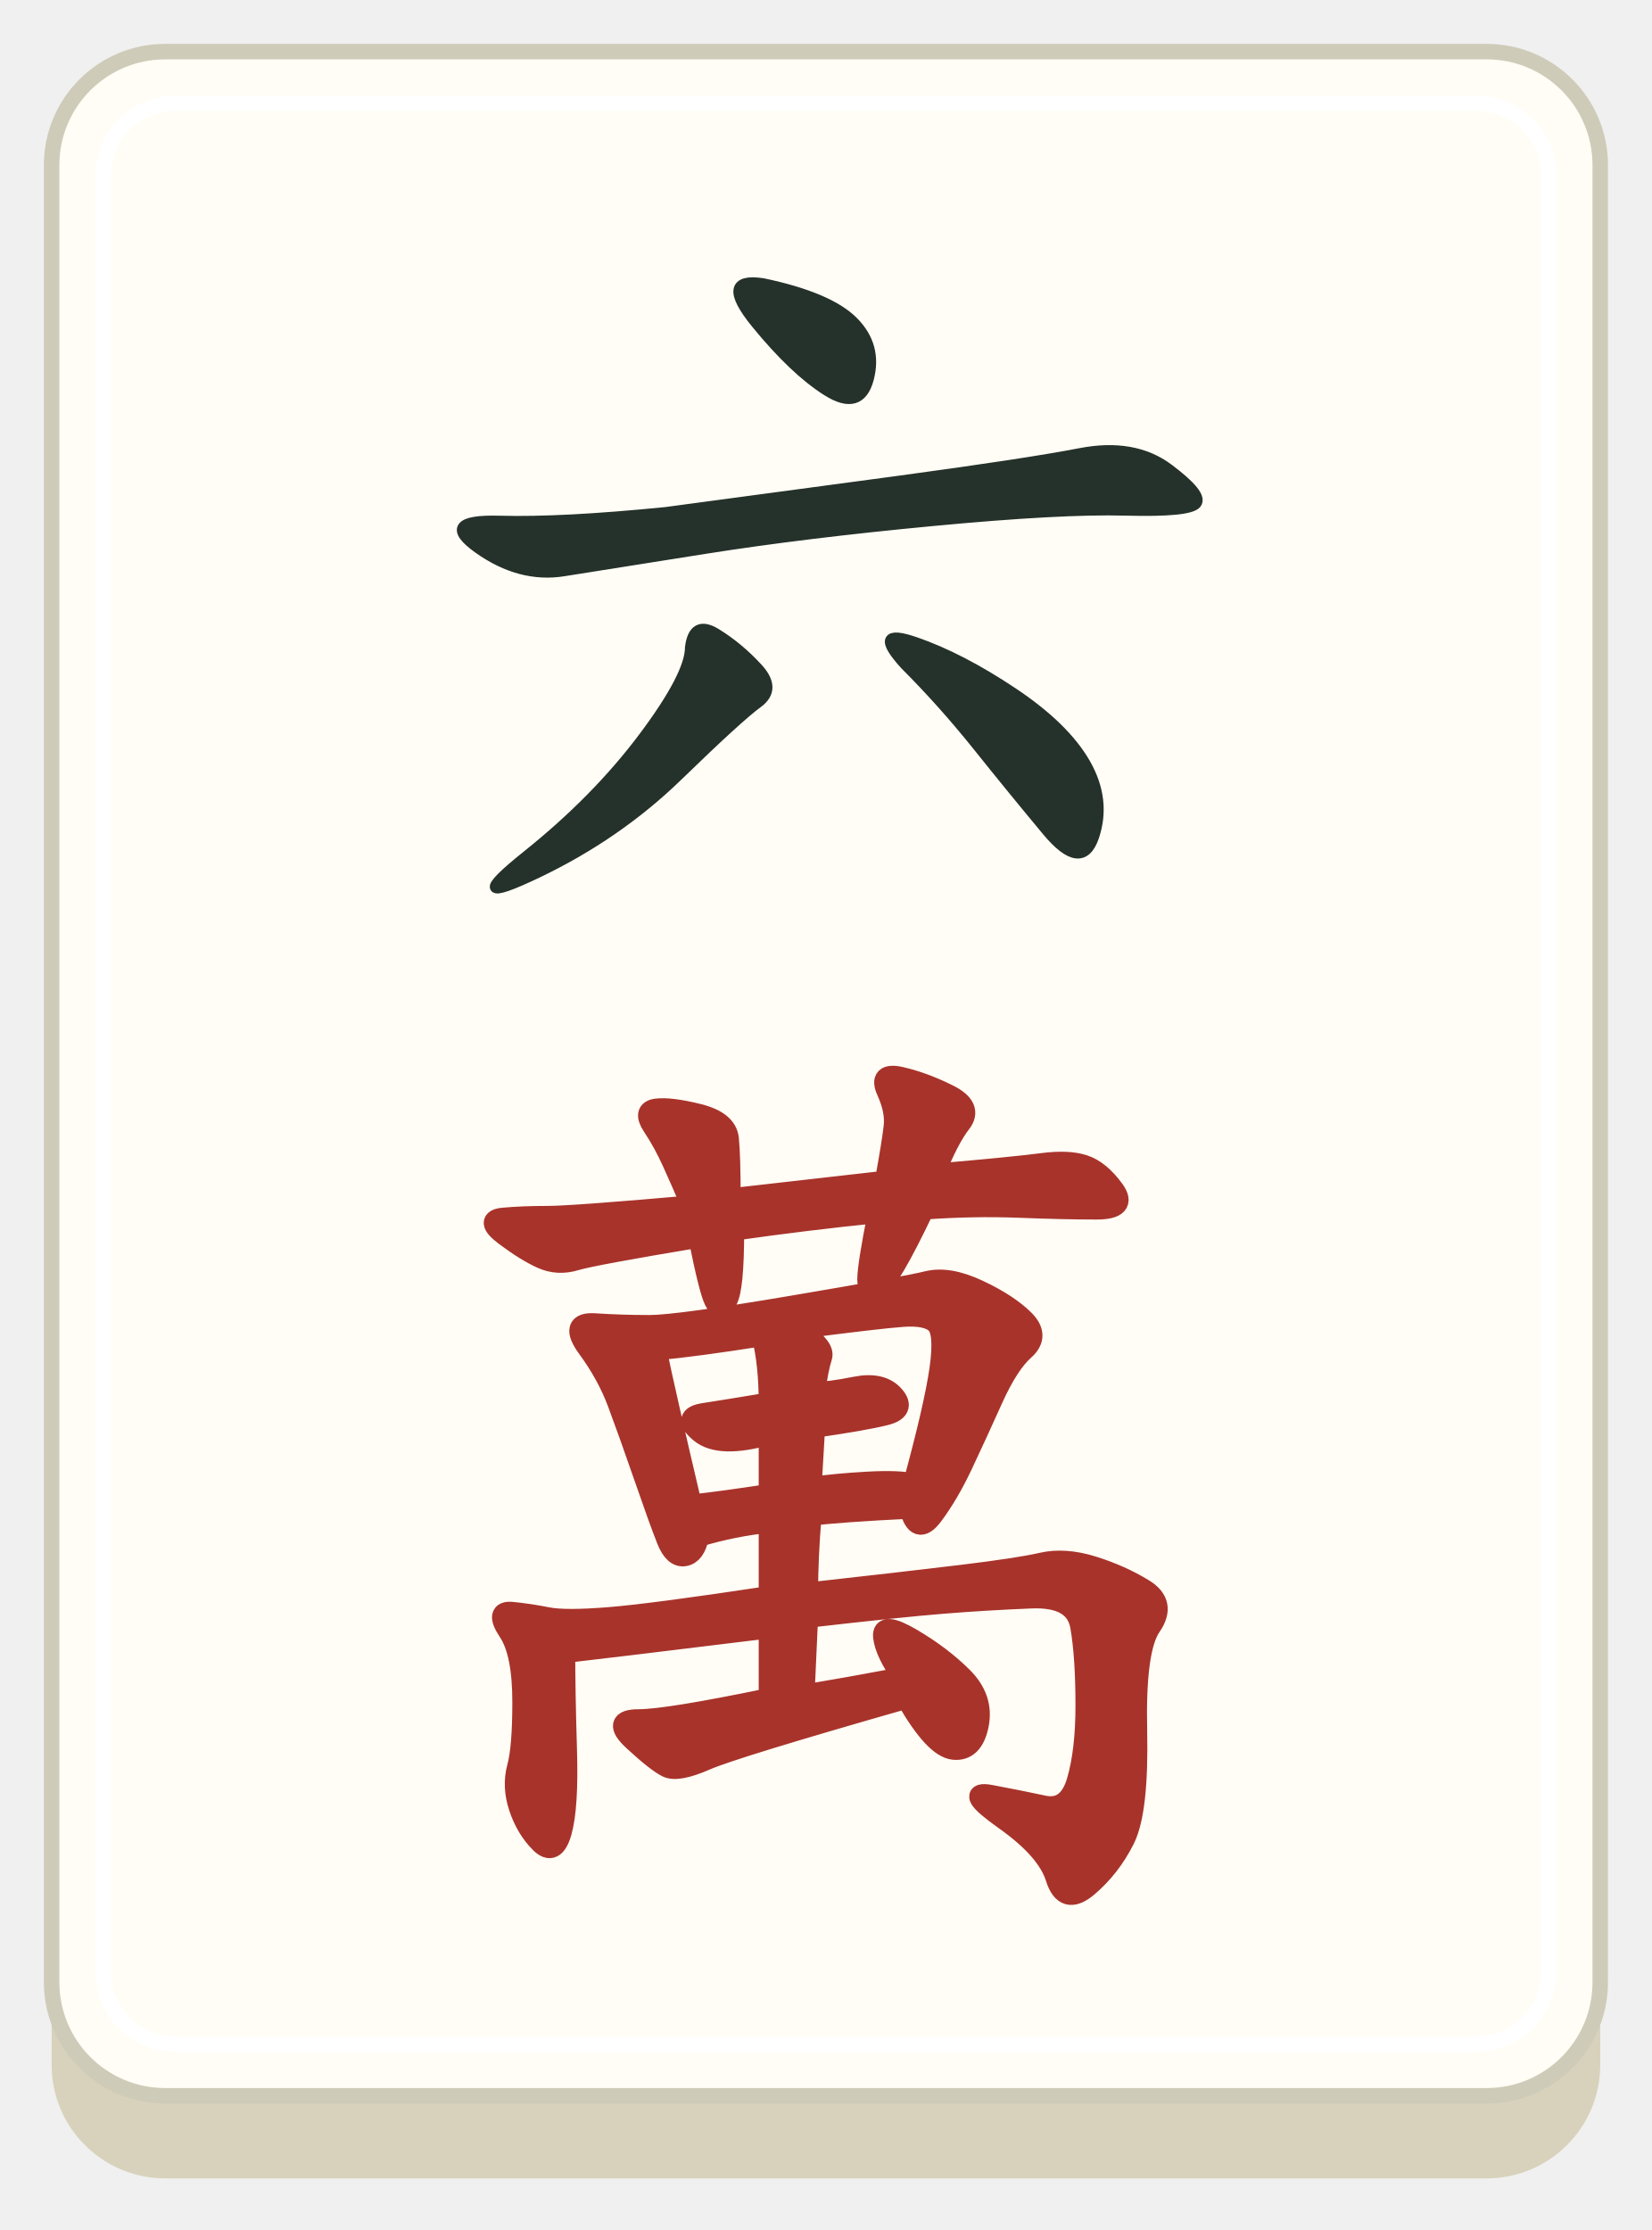
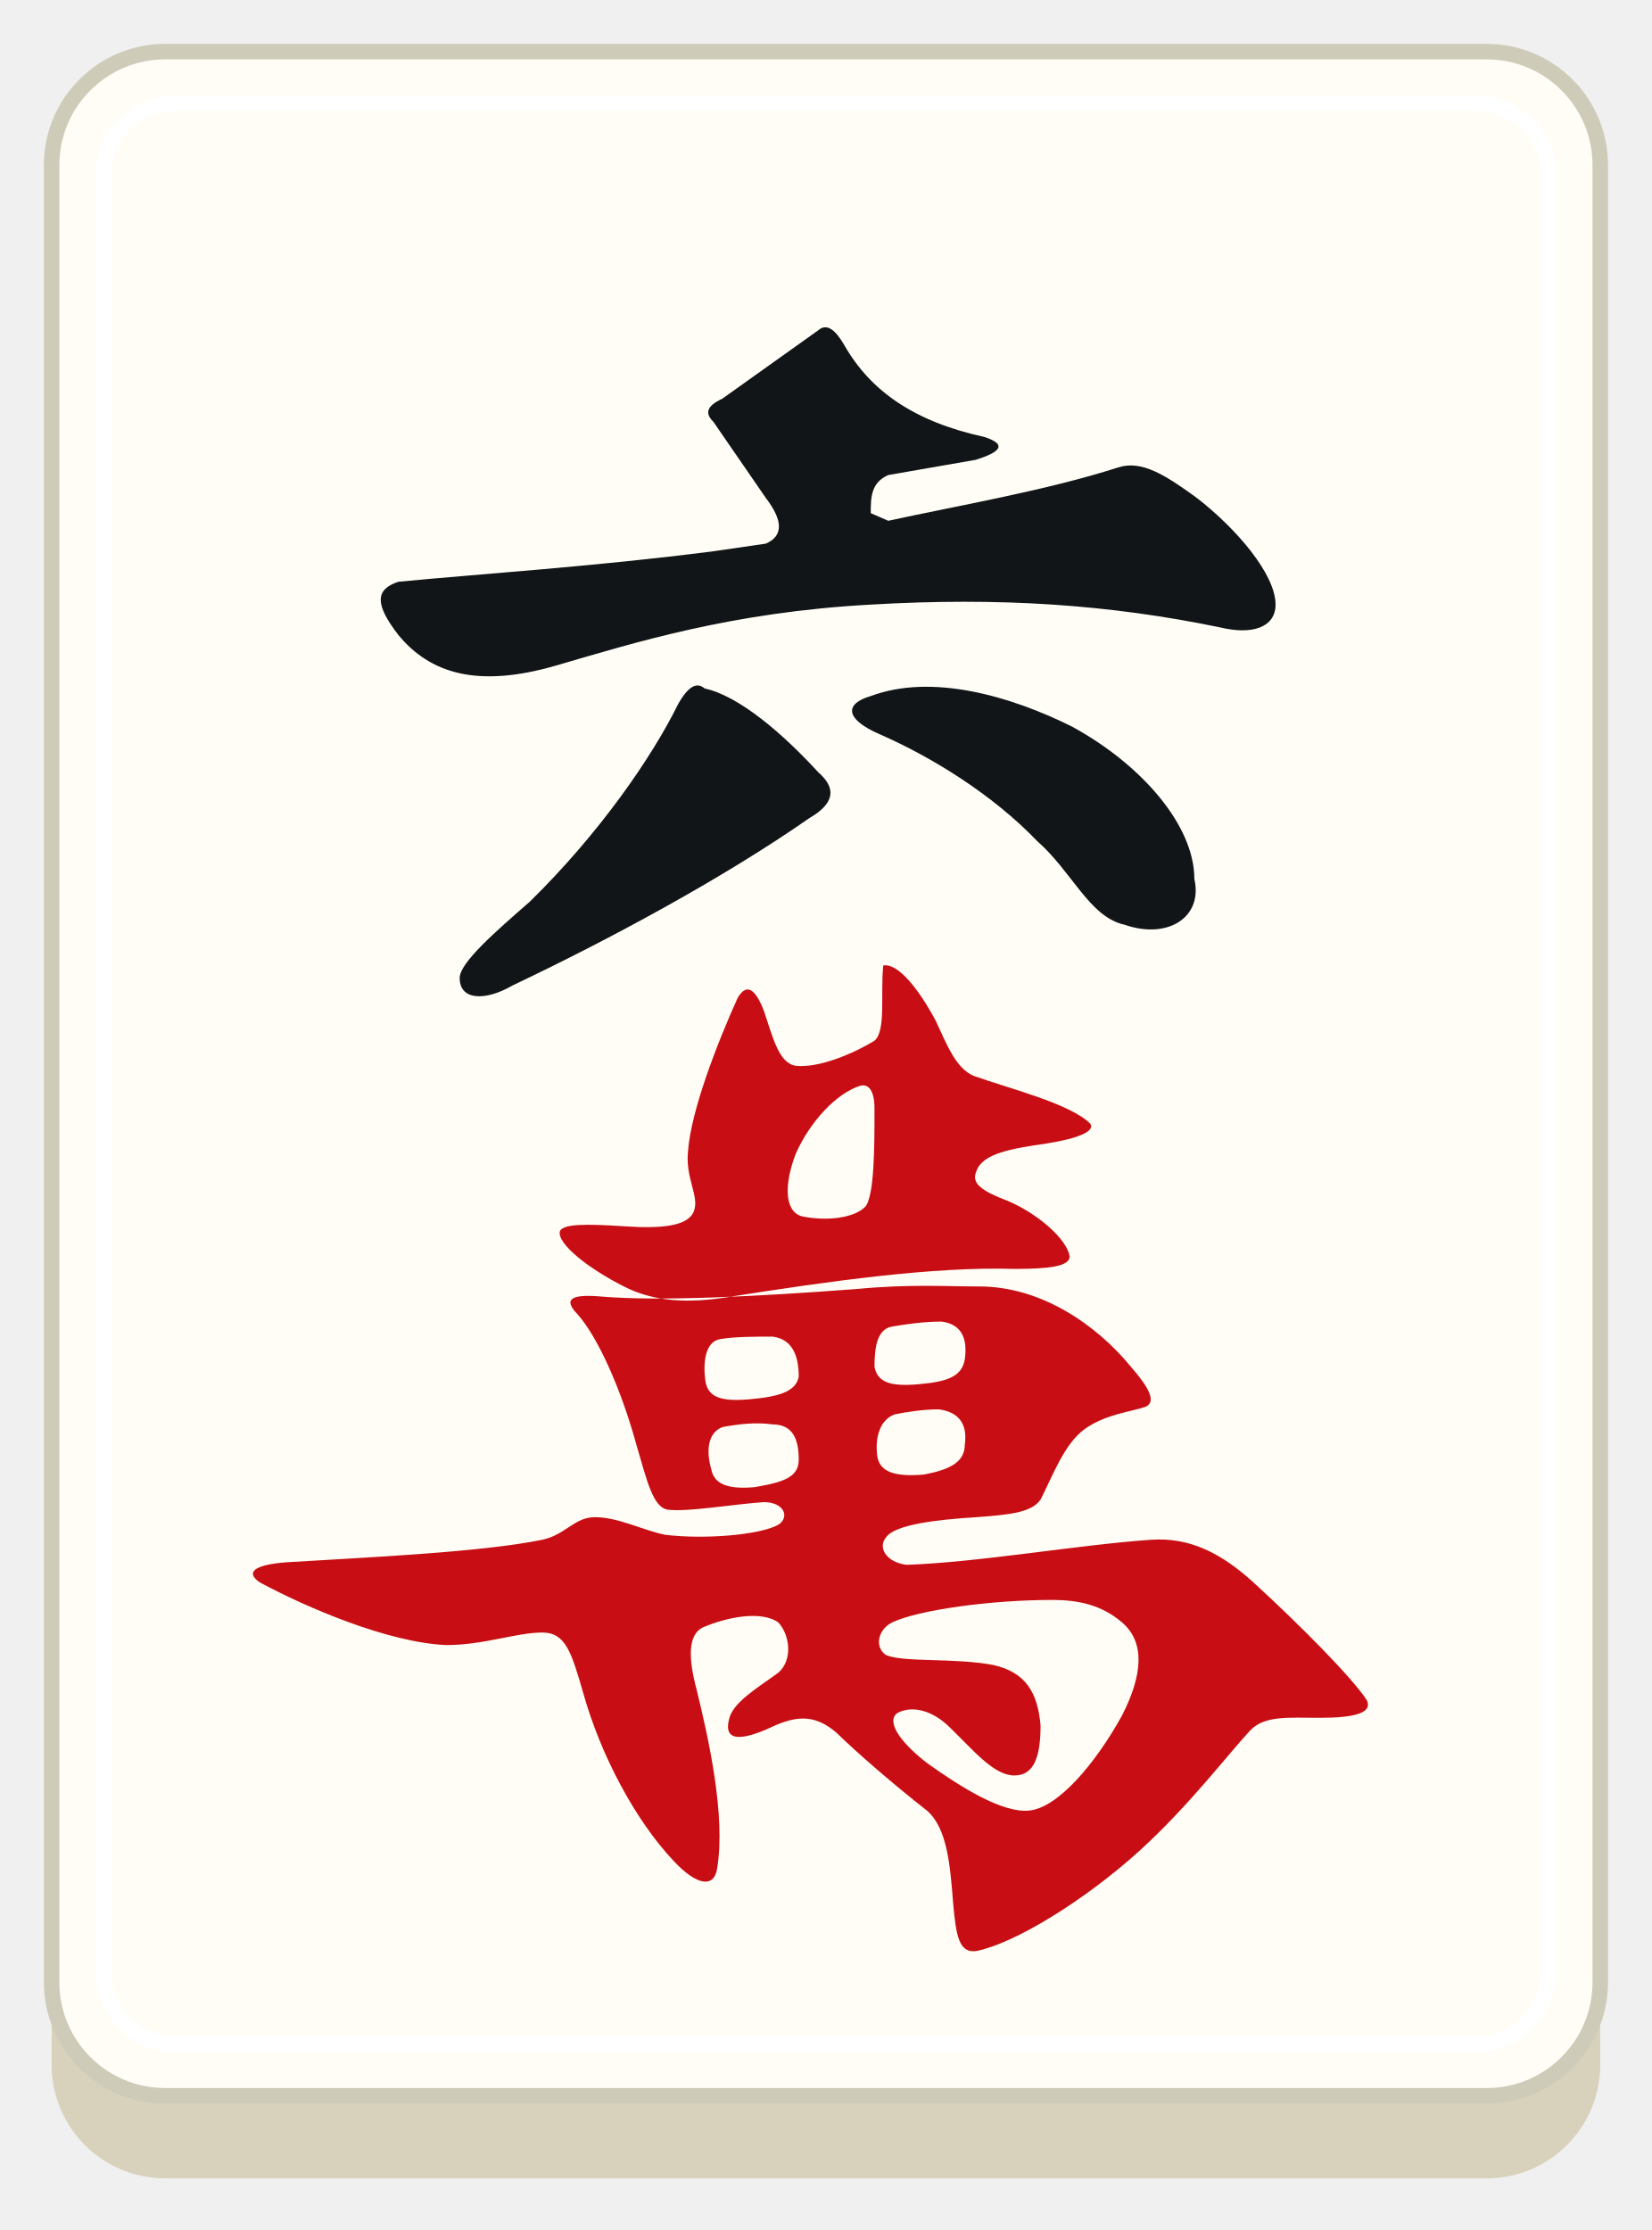
<svg xmlns="http://www.w3.org/2000/svg" viewBox="0 0 160 216" width="160" height="216" data-suit="wan" data-rank="6" role="img" aria-label="六万">
  <rect x="5" y="13" width="150" height="198" rx="11" fill="#d8d2bc" />
  <rect x="5" y="5" width="150" height="198" rx="11" fill="#fffdf5" stroke="#cecbb9" stroke-width="1.5" />
  <rect x="10" y="10" width="140" height="188" rx="7" fill="none" stroke="#ffffff" stroke-width="1.5" />
-   <path data-character="六" d="M32.422,42.578C40.234,41.536 48.958,40.365 58.594,39.063C68.229,37.76 75.065,36.719 79.102,35.938C83.138,35.156 86.458,35.742 89.063,37.695C91.667,39.648 92.708,40.951 92.188,41.602C91.667,42.253 88.997,42.513 84.18,42.383C79.362,42.253 72.135,42.643 62.5,43.555C52.865,44.466 44.336,45.508 36.914,46.68C29.492,47.852 24.154,48.698 20.898,49.219C17.643,49.74 14.453,48.893 11.328,46.68C8.203,44.466 8.984,43.424 13.672,43.555C18.359,43.685 24.609,43.359 32.422,42.578ZM35.156,57.813C35.417,55.729 36.393,55.208 38.086,56.25C39.779,57.292 41.341,58.594 42.773,60.156C44.206,61.719 44.206,63.021 42.773,64.063C41.341,65.104 38.346,67.839 33.789,72.266C29.232,76.693 23.958,80.339 17.969,83.203C11.979,86.068 11.589,85.417 16.797,81.25C22.005,77.083 26.367,72.656 29.883,67.969C33.398,63.281 35.156,59.896 35.156,57.813ZM59.375,59.766C56.771,56.901 57.161,56.055 60.547,57.227C63.932,58.398 67.578,60.286 71.484,62.891C75.391,65.495 78.125,68.164 79.688,70.898C81.25,73.633 81.576,76.367 80.664,79.102C79.753,81.836 77.995,81.641 75.391,78.516C72.786,75.391 70.182,72.201 67.578,68.945C64.974,65.69 62.24,62.63 59.375,59.766ZM43.359,16.797C48.307,17.839 51.693,19.271 53.516,21.094C55.339,22.917 55.924,25.065 55.273,27.539C54.622,30.013 53.06,30.469 50.586,28.906C48.112,27.344 45.443,24.805 42.578,21.289C39.714,17.773 39.974,16.276 43.359,16.797Z" transform="translate(36.6231 13.0075) scale(0.8597)" fill="#25312b" stroke="#25312b" stroke-width="1.163" stroke-linejoin="round" />
-   <path data-character="萬" d="M59.375,52.344C54.167,52.604 50.521,52.865 48.438,53.125C48.177,56.25 48.047,59.115 48.047,61.719C55.078,60.938 60.742,60.286 65.039,59.766C69.336,59.245 72.331,58.789 74.023,58.398C75.716,58.008 77.604,58.138 79.688,58.789C81.771,59.44 83.659,60.286 85.352,61.328C87.044,62.37 87.305,63.737 86.133,65.43C84.961,67.122 84.44,70.964 84.57,76.953C84.701,82.943 84.245,86.979 83.203,89.063C82.161,91.146 80.794,92.904 79.102,94.336C77.409,95.768 76.237,95.443 75.586,93.359C74.935,91.276 73.047,89.128 69.922,86.914C66.797,84.701 66.276,83.789 68.359,84.18C70.443,84.57 72.396,84.961 74.219,85.352C76.042,85.742 77.279,84.831 77.93,82.617C78.581,80.404 78.906,77.604 78.906,74.219C78.906,70.573 78.711,67.643 78.32,65.43C77.93,63.216 76.107,62.174 72.852,62.305C69.596,62.435 66.341,62.63 63.086,62.891C59.831,63.151 54.818,63.672 48.047,64.453L47.656,73.047C50.781,72.526 54.427,71.875 58.594,71.094C57.292,69.271 56.576,67.773 56.445,66.602C56.315,65.43 57.357,65.495 59.57,66.797C61.784,68.099 63.672,69.531 65.234,71.094C66.797,72.656 67.383,74.414 66.992,76.367C66.602,78.32 65.69,79.232 64.258,79.102C62.826,78.971 61.068,77.083 58.984,73.438C46.224,77.083 38.802,79.362 36.719,80.273C34.635,81.185 33.203,81.445 32.422,81.055C31.641,80.664 30.404,79.688 28.711,78.125C27.018,76.563 27.214,75.781 29.297,75.781C31.38,75.781 36.198,75 43.75,73.438L43.75,65.625C30.99,67.188 23.438,68.099 21.094,68.359C21.094,71.224 21.159,74.805 21.289,79.102C21.419,83.398 21.224,86.458 20.703,88.281C20.182,90.104 19.401,90.495 18.359,89.453C17.318,88.411 16.536,87.109 16.016,85.547C15.495,83.984 15.43,82.487 15.82,81.055C16.211,79.622 16.406,77.214 16.406,73.828C16.406,70.182 15.885,67.578 14.844,66.016C13.802,64.453 13.932,63.737 15.234,63.867C16.536,63.997 17.839,64.193 19.141,64.453C20.443,64.714 22.721,64.714 25.977,64.453C29.232,64.193 35.156,63.411 43.75,62.109L43.75,53.906C41.146,54.167 38.542,54.688 35.938,55.469C35.677,56.771 35.156,57.487 34.375,57.617C33.594,57.747 32.943,57.161 32.422,55.859C31.901,54.557 31.055,52.214 29.883,48.828C28.711,45.443 27.734,42.708 26.953,40.625C26.172,38.542 25.065,36.523 23.633,34.57C22.201,32.617 22.461,31.706 24.414,31.836C26.367,31.966 28.385,32.031 30.469,32.031C32.552,32.031 37.826,31.315 46.289,29.883C54.753,28.451 59.766,27.539 61.328,27.148C62.891,26.758 64.779,27.083 66.992,28.125C69.206,29.167 70.898,30.273 72.07,31.445C73.242,32.617 73.242,33.724 72.07,34.766C70.898,35.807 69.727,37.63 68.555,40.234C67.383,42.839 66.276,45.247 65.234,47.461C64.193,49.674 63.086,51.563 61.914,53.125C60.742,54.688 59.896,54.427 59.375,52.344ZM55.859,19.531C50.651,20.052 45.313,20.703 39.844,21.484C39.844,25.911 39.583,28.516 39.063,29.297C38.542,30.078 38.086,30.078 37.695,29.297C37.305,28.516 36.719,26.172 35.938,22.266C28.125,23.568 23.568,24.414 22.266,24.805C20.964,25.195 19.727,25.13 18.555,24.609C17.383,24.089 16.016,23.242 14.453,22.07C12.891,20.898 12.826,20.247 14.258,20.117C15.69,19.987 17.318,19.922 19.141,19.922C20.964,19.922 26.302,19.531 35.156,18.75C34.375,16.927 33.659,15.299 33.008,13.867C32.357,12.435 31.641,11.133 30.859,9.961C30.078,8.789 30.208,8.138 31.25,8.008C32.292,7.878 33.854,8.073 35.938,8.594C38.021,9.115 39.128,10.026 39.258,11.328C39.388,12.63 39.453,14.844 39.453,17.969L56.641,16.016C57.161,13.151 57.487,11.133 57.617,9.961C57.747,8.789 57.487,7.487 56.836,6.055C56.185,4.622 56.706,4.102 58.398,4.492C60.091,4.883 61.849,5.534 63.672,6.445C65.495,7.357 65.951,8.398 65.039,9.57C64.128,10.742 63.151,12.63 62.109,15.234C68.099,14.714 72.07,14.323 74.023,14.063C75.977,13.802 77.539,13.867 78.711,14.258C79.883,14.648 80.99,15.56 82.031,16.992C83.073,18.424 82.422,19.141 80.078,19.141C77.734,19.141 74.87,19.076 71.484,18.945C68.099,18.815 64.583,18.88 60.938,19.141C58.333,24.609 56.641,27.474 55.859,27.734C55.078,27.995 54.688,27.734 54.688,26.953C54.688,25.911 55.078,23.438 55.859,19.531ZM48.438,50C50.26,49.74 52.344,49.544 54.688,49.414C57.031,49.284 58.724,49.349 59.766,49.609C61.328,43.88 62.305,39.648 62.695,36.914C63.086,34.18 62.956,32.487 62.305,31.836C61.654,31.185 60.417,30.924 58.594,31.055C56.771,31.185 52.865,31.641 46.875,32.422C48.958,33.724 49.87,34.766 49.609,35.547C49.349,36.328 49.089,37.63 48.828,39.453C49.87,39.453 51.367,39.258 53.32,38.867C55.273,38.477 56.706,38.802 57.617,39.844C58.529,40.885 58.203,41.602 56.641,41.992C55.078,42.383 52.474,42.839 48.828,43.359ZM35.156,51.953C37.5,51.693 40.365,51.302 43.75,50.781L43.75,44.141C40.104,45.182 37.565,45.117 36.133,43.945C34.701,42.773 34.831,42.057 36.523,41.797C38.216,41.536 40.625,41.146 43.75,40.625C43.75,37.76 43.49,35.286 42.969,33.203C38.021,33.984 34.115,34.505 31.25,34.766C31.771,37.37 33.073,43.099 35.156,51.953Z" transform="translate(36.3068 100.4205) scale(0.87273)" fill="#a8332b" stroke="#a8332b" stroke-width="2.292" stroke-linejoin="round" />
+   <g data-representation="supplied-calligraphy-wan">
+     <path data-character="六" transform="translate(36.88001 31.7) scale(0.3529796 0.3075655) translate(-128.74 -27.45847)" d="M 133.6 107.6 C 155.2 105.2 187.6 102.8 220 98 L 234.4 95.6 C 239.2 93.2 239.2 88.4 234.4 81.2 L 220 57.2 C 217.84 54.8 217.84 52.4 222.4 50 L 248.8 28.4 C 251.2 26 253.6 28.4 256 33.2 C 263.2 47.6 275.2 57.2 294.36 62 C 300.84 64.4 298.68 66.8 292 69.2 L 268 74 C 263.2 76.4 263.2 81.2 263.2 86 L 268 88.4 C 287.2 83.6 311.64 78.8 331.08 71.6 C 337.56 69.2 344.04 74 352.68 81.2 C 363.48 90.8 374.28 105.2 374.28 114.8 C 374.28 122 367.8 124.4 359.16 122 C 328.92 114.8 298.68 112.4 263.2 114.8 C 224.8 117.2 198.4 126.8 176.8 134 C 155.2 141.2 142.24 136.4 133.6 124.4 C 127.12 114.8 127.12 110 133.6 107.6 Z M 217.6 141.2 C 227.2 143.6 239.2 155.6 248.8 167.6 C 253.6 172.4 253.6 177.2 246.4 182 C 222.4 201.2 191.2 220.4 164.8 234.8 C 157.6 239.6 150.4 239.6 150.4 232.4 C 150.4 227.6 160 218 169.6 208.4 C 188.8 186.8 203.2 162.8 210.4 146 C 212.8 141.2 215.2 138.8 217.6 141.2 Z M 263.2 143.6 C 280 136.4 301.6 143.6 318.4 153.2 C 337.6 165.2 352 184.4 352 201.2 C 354.4 213.2 344.8 220.4 332.8 215.6 C 323.2 213.2 318.4 198.8 308.8 189.2 C 296.8 174.8 280 162.8 265.6 155.6 C 256 150.8 256 146 263.2 143.6 Z" fill="#111518" />
+     <path data-character="萬" transform="translate(24.5 93.5) scale(0.2821886 0.2429017) translate(-64.65625 -232.931)" d="M 281,233 C 286,232 293,242 299,255 C 303,265 306,274 312,277 C 324,282 345,288 352,296 C 354,299 348,302 337,304 C 325,306 315,308 313,315 C 311,320 315,323 324,327 C 334,332 344,342 345,349 C 345,353 338,354 326,354 C 298,353 262,359 229,365 C 214,368 202,367 192,361 C 180,354 169,344 170,339 C 171,336 179,336 192,337 C 205,338 214,337 216,331 C 218,325 213,318 214,307 C 215,291 224,264 231,246 C 234,240 237,242 240,251 C 243,261 245,272 251,273 C 259,274 271,268 278,263 C 282,259 280,245 281,233 Z M 273,281 C 265,284 256,295 251,308 C 247,320 247,331 253,333 C 261,335 271,334 275,329 C 278,324 278,305 278,290 C 278,283 276,280 273,281 Z M 314,361 C 335,361 354,376 366,393 C 372,401 375,407 371,409 C 366,411 357,412 350,418 C 343,424 339,437 335,446 C 332,451 325,452 313,453 C 299,454 285,456 282,461 C 279,465 282,471 289,472 C 314,471 348,464 373,462 C 386,461 397,467 409,480 C 424,496 442,517 447,526 C 449,531 443,533 431,533 C 420,533 412,532 407,538 C 399,548 386,568 369,586 C 350,606 326,623 313,626 C 307,627 306,620 305,607 C 304,592 303,577 296,570 C 285,560 272,547 265,539 C 258,532 252,532 244,536 C 235,541 226,544 228,534 C 229,527 238,521 245,515 C 250,510 249,500 245,495 C 239,490 227,493 219,497 C 214,500 214,509 217,522 C 221,541 227,572 224,593 C 223,601 217,600 209,590 C 196,574 184,548 178,523 C 174,507 172,499 164,499 C 155,499 144,504 131,504 C 111,503 83,489 67,479 C 62,475 65,472 76,471 C 104,469 143,467 164,462 C 172,460 175,453 182,453 C 190,453 198,458 206,460 C 220,462 239,460 245,456 C 249,453 247,447 240,447 C 228,448 214,451 207,450 C 202,449 200,439 196,423 C 191,402 183,381 176,372 C 171,366 174,364 184,365 C 204,367 238,365 272,362 C 290,360 303,361 314,361 Z M 225,382 C 220,383 219,391 220,399 C 221,405 225,407 235,406 C 245,405 251,403 252,397 C 252,389 250,382 243,381 C 237,381 230,381 225,382 Z M 284,377 C 279,378 278,385 278,393 C 279,399 283,401 293,400 C 303,399 308,397 309,390 C 310,382 308,376 301,375 C 295,375 289,376 284,377 Z M 226,417 C 221,419 220,426 222,434 C 223,440 228,442 237,441 C 247,439 252,437 252,430 C 252,422 250,416 243,416 C 237,415 231,416 226,417 Z M 285,412 C 280,414 278,421 279,429 C 280,435 285,437 295,436 C 304,434 309,431 309,424 C 310,416 307,411 300,410 C 295,410 289,411 285,412 Z M 339,486 C 318,486 293,490 284,495 C 279,498 278,505 282,508 C 288,511 306,509 319,512 C 330,515 334,523 335,536 C 335,548 333,556 326,556 C 319,556 312,546 304,537 C 298,530 291,528 286,531 C 282,534 286,542 296,551 C 308,561 322,571 331,570 C 341,569 354,551 363,532 C 370,516 371,503 363,495 C 356,488 348,486 339,486 Z" fill="#c80e14" fill-rule="evenodd" />
+   </g>
</svg>
